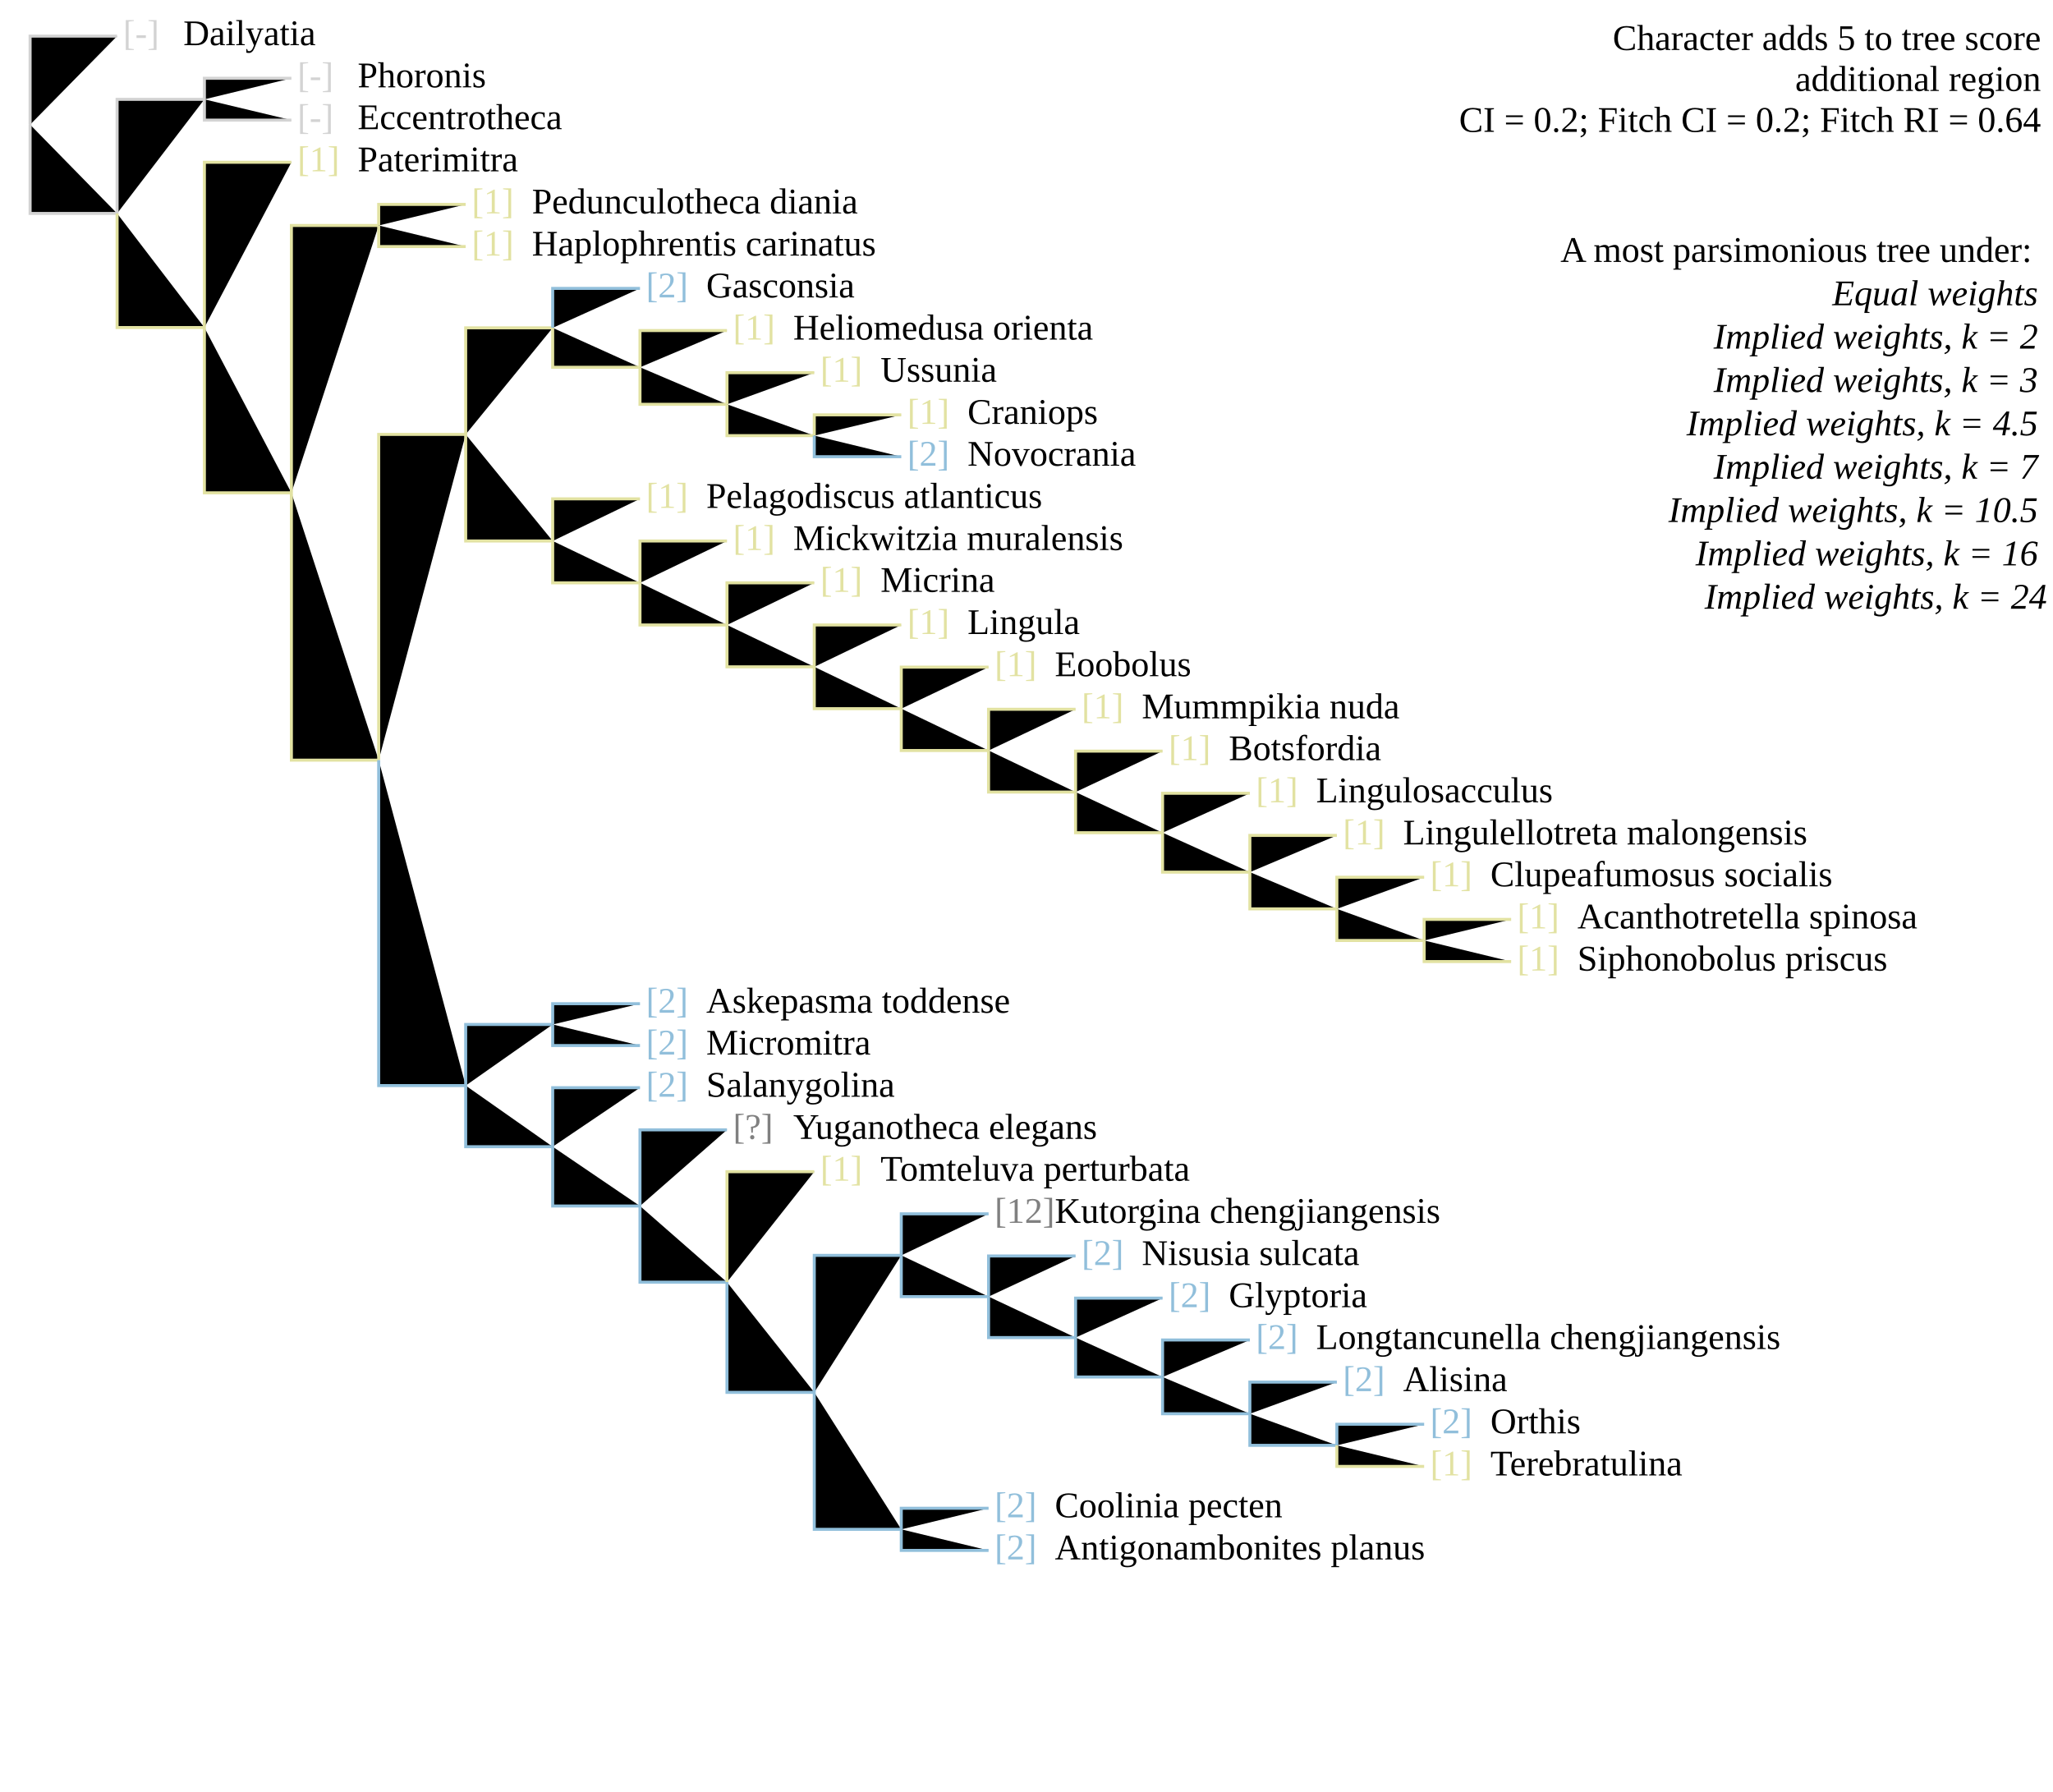
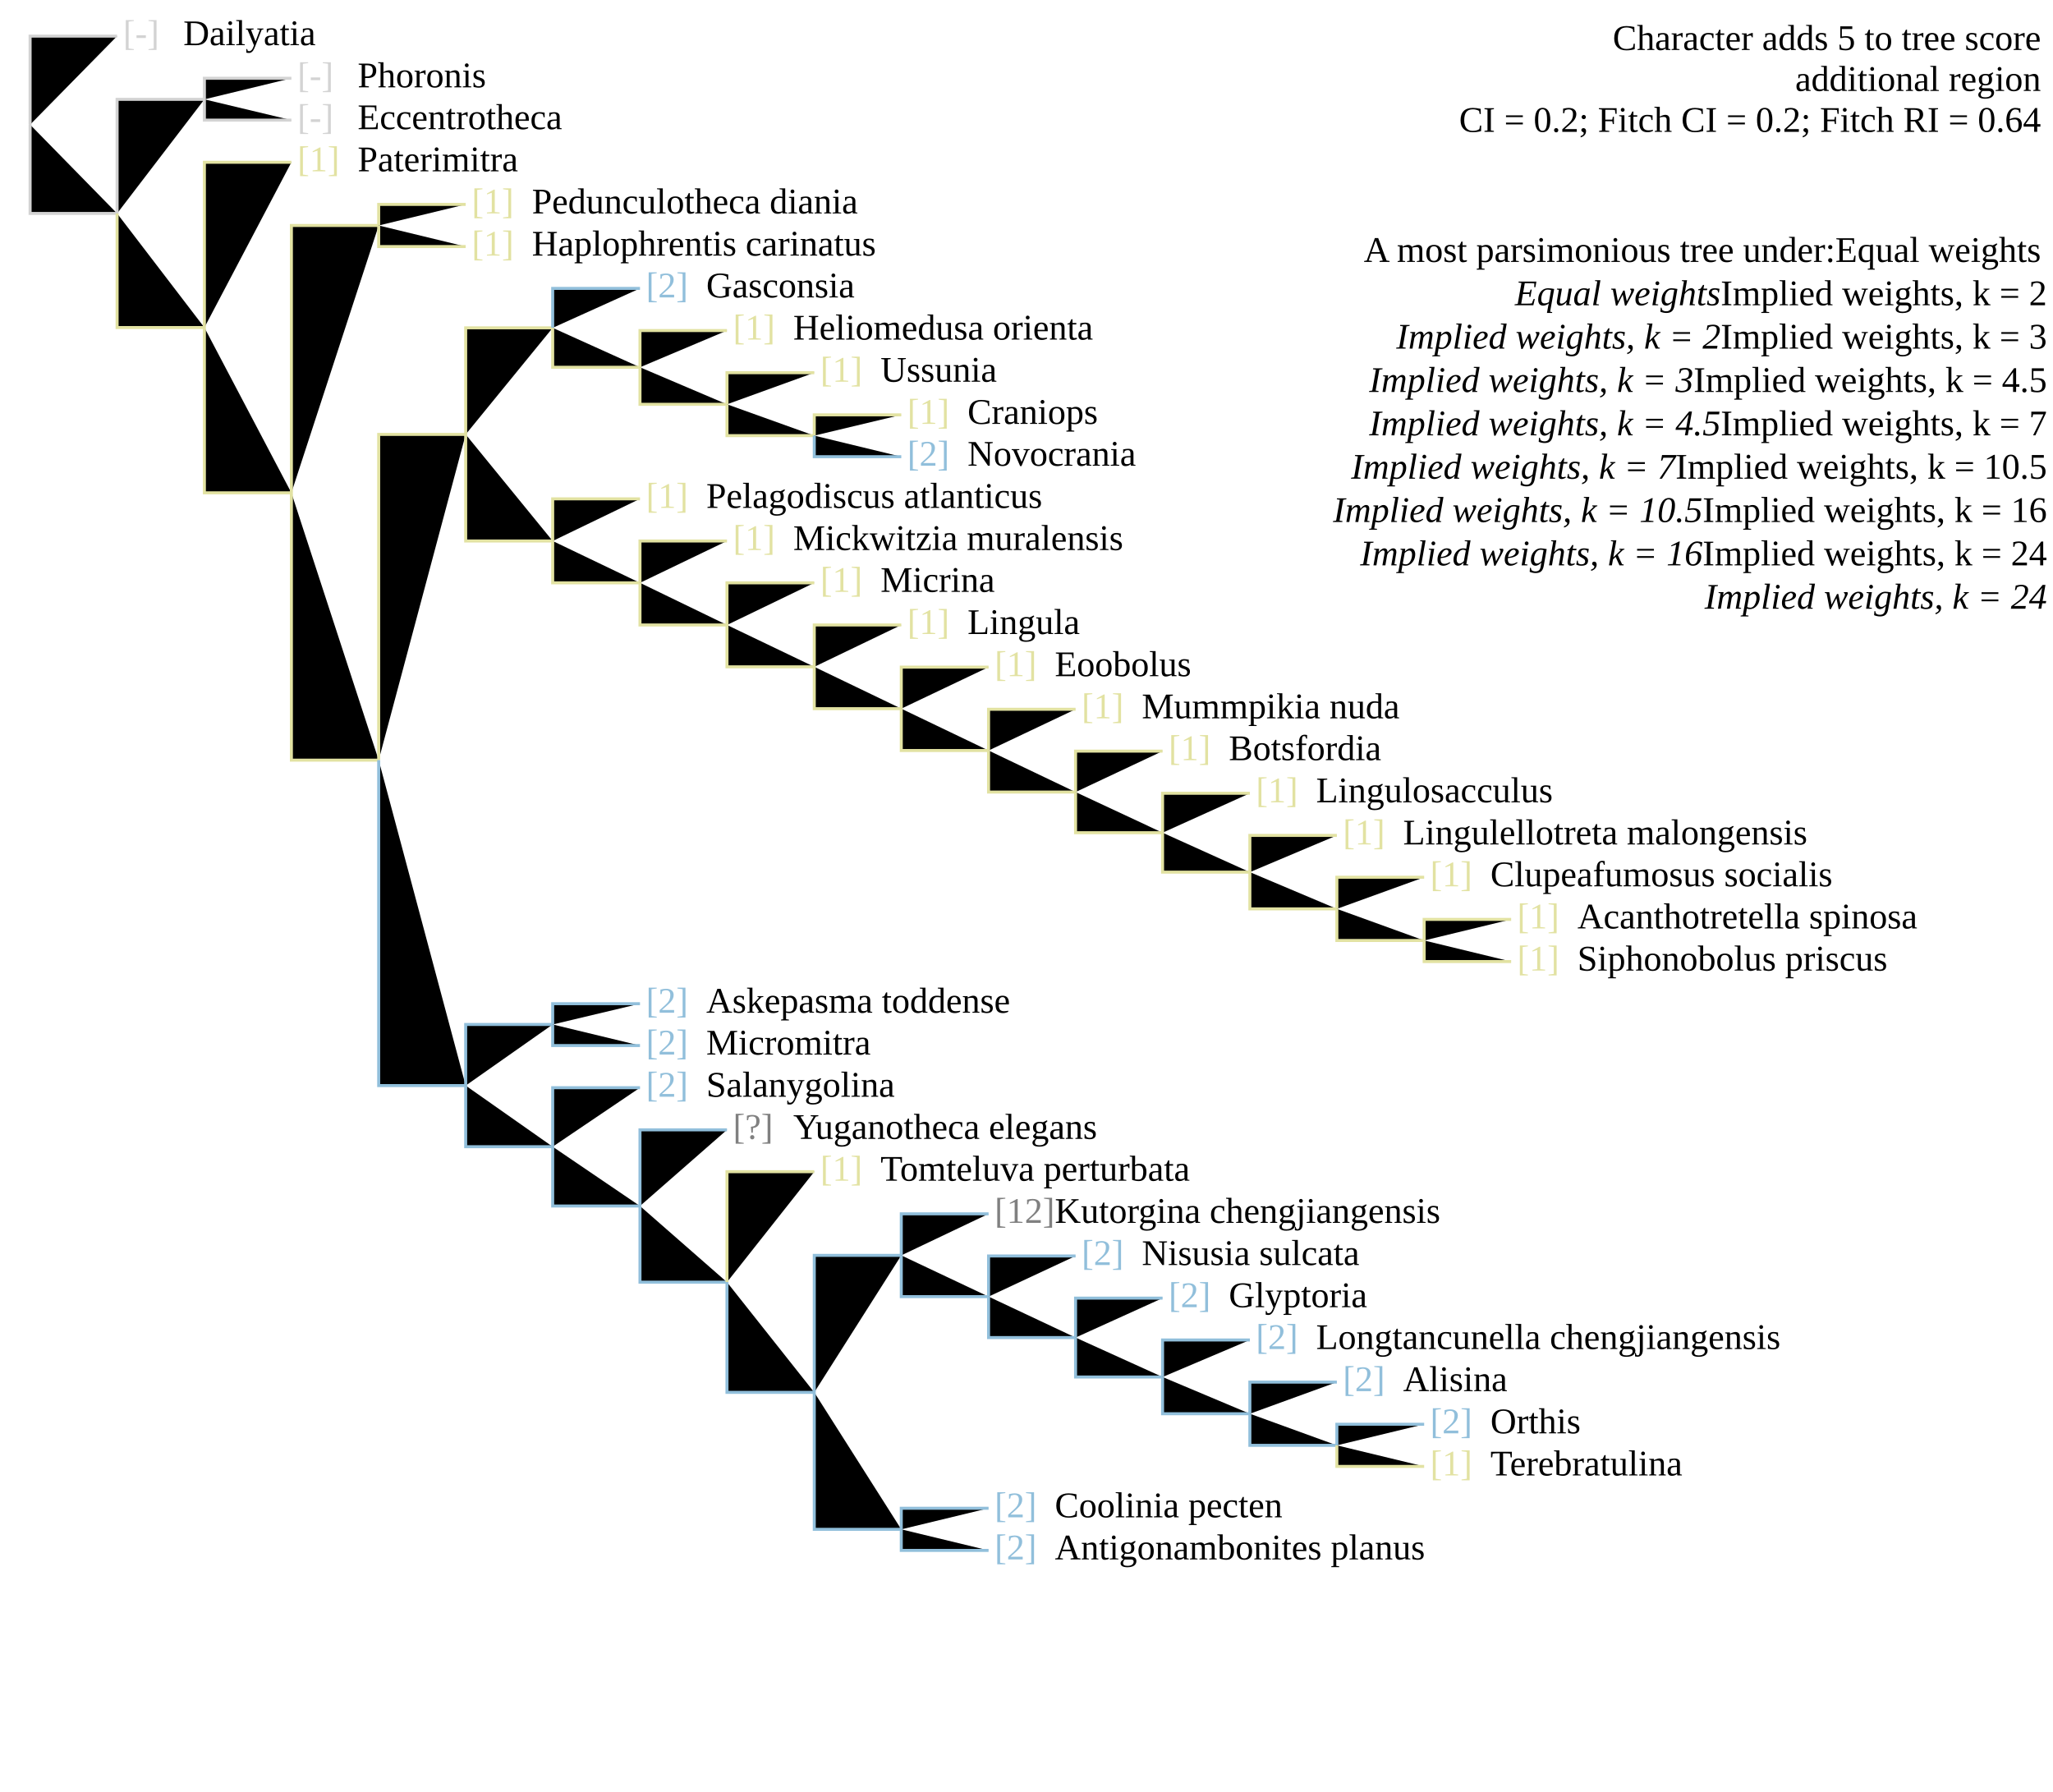
<svg xmlns="http://www.w3.org/2000/svg" version="1.1" width="682" height="595" class="tree" char="4">
  <text x="678" y="16.6" text-anchor="end" class="stepsLabel">Character adds <tspan class="score">5</tspan> to tree score</text>
  <text x="678" y="30.2" text-anchor="end" class="stepsLabel">
    <tspan class="score" /> additional region</text>
  <text x="678" y="43.8" text-anchor="end" class="stepsLabel">CI = 0.2; Fitch CI = 0.2; Fitch RI = 0.64</text>
  <text x="678" y="71" text-anchor="end" class="stepsLabel">
-     <tspan dy="16">A most parsimonious tree under:</tspan>
-     <tspan x="680" style="font-style:italic" class="thisAn" dy="1.2em" />
-     <tspan x="680" style="font-style:italic" class="notThisAn" dy="1.2em" />
-     <tspan x="680" style="font-style:italic" class="notThisAn" dy="1.2em" />
-     <tspan x="680" style="font-style:italic" class="notThisAn" dy="1.2em" />
-     <tspan x="680" style="font-style:italic" class="notThisAn" dy="1.2em" />
-     <tspan x="680" style="font-style:italic" class="notThisAn" dy="1.2em" />
-     <tspan x="680" style="font-style:italic" class="notThisAn" dy="1.2em" />
-     <tspan x="680" style="font-style:italic" class="notThisAn" dy="1.2em">Equal weights</tspan>
-     <tspan x="680" style="font-style:italic" class="thisAn" dy="1.2em" />
-     <tspan x="680" style="font-style:italic" class="notThisAn" dy="1.2em" />
-     <tspan x="680" style="font-style:italic" class="notThisAn" dy="1.2em" />
-     <tspan x="680" style="font-style:italic" class="notThisAn" dy="1.2em" />
-     <tspan x="680" style="font-style:italic" class="notThisAn" dy="1.2em" />
-     <tspan x="680" style="font-style:italic" class="notThisAn" dy="1.2em" />
-     <tspan x="680" style="font-style:italic" class="notThisAn" dy="1.2em" />
-     <tspan x="680" style="font-style:italic" class="notThisAn" dy="1.2em">Implied weights, k = 2</tspan>
-     <tspan x="680" style="font-style:italic" class="thisAn" dy="1.2em" />
-     <tspan x="680" style="font-style:italic" class="notThisAn" dy="1.2em" />
-     <tspan x="680" style="font-style:italic" class="notThisAn" dy="1.2em" />
-     <tspan x="680" style="font-style:italic" class="notThisAn" dy="1.2em" />
-     <tspan x="680" style="font-style:italic" class="notThisAn" dy="1.2em" />
-     <tspan x="680" style="font-style:italic" class="notThisAn" dy="1.2em" />
-     <tspan x="680" style="font-style:italic" class="notThisAn" dy="1.2em" />
-     <tspan x="680" style="font-style:italic" class="notThisAn" dy="1.2em">Implied weights, k = 3</tspan>
-     <tspan x="680" style="font-style:italic" class="thisAn" dy="1.2em" />
-     <tspan x="680" style="font-style:italic" class="notThisAn" dy="1.2em" />
-     <tspan x="680" style="font-style:italic" class="notThisAn" dy="1.2em" />
-     <tspan x="680" style="font-style:italic" class="notThisAn" dy="1.2em" />
-     <tspan x="680" style="font-style:italic" class="notThisAn" dy="1.2em" />
-     <tspan x="680" style="font-style:italic" class="notThisAn" dy="1.2em" />
-     <tspan x="680" style="font-style:italic" class="notThisAn" dy="1.2em" />
-     <tspan x="680" style="font-style:italic" class="notThisAn" dy="1.2em">Implied weights, k = 4.5</tspan>
-     <tspan x="680" style="font-style:italic" class="thisAn" dy="1.2em" />
-     <tspan x="680" style="font-style:italic" class="notThisAn" dy="1.2em" />
-     <tspan x="680" style="font-style:italic" class="notThisAn" dy="1.2em" />
-     <tspan x="680" style="font-style:italic" class="notThisAn" dy="1.2em" />
-     <tspan x="680" style="font-style:italic" class="notThisAn" dy="1.2em" />
-     <tspan x="680" style="font-style:italic" class="notThisAn" dy="1.2em" />
-     <tspan x="680" style="font-style:italic" class="notThisAn" dy="1.2em" />
-     <tspan x="680" style="font-style:italic" class="notThisAn" dy="1.2em">Implied weights, k = 7</tspan>
-     <tspan x="680" style="font-style:italic" class="thisAn" dy="1.2em" />
-     <tspan x="680" style="font-style:italic" class="notThisAn" dy="1.2em" />
-     <tspan x="680" style="font-style:italic" class="notThisAn" dy="1.2em" />
-     <tspan x="680" style="font-style:italic" class="notThisAn" dy="1.2em" />
-     <tspan x="680" style="font-style:italic" class="notThisAn" dy="1.2em" />
-     <tspan x="680" style="font-style:italic" class="notThisAn" dy="1.2em" />
-     <tspan x="680" style="font-style:italic" class="notThisAn" dy="1.2em" />
-     <tspan x="680" style="font-style:italic" class="notThisAn" dy="1.2em">Implied weights, k = 10.5</tspan>
-     <tspan x="680" style="font-style:italic" class="thisAn" dy="1.2em" />
-     <tspan x="680" style="font-style:italic" class="notThisAn" dy="1.2em" />
-     <tspan x="680" style="font-style:italic" class="notThisAn" dy="1.2em" />
-     <tspan x="680" style="font-style:italic" class="notThisAn" dy="1.2em" />
-     <tspan x="680" style="font-style:italic" class="notThisAn" dy="1.2em" />
-     <tspan x="680" style="font-style:italic" class="notThisAn" dy="1.2em" />
-     <tspan x="680" style="font-style:italic" class="notThisAn" dy="1.2em" />
-     <tspan x="680" style="font-style:italic" class="notThisAn" dy="1.2em">Implied weights, k = 16</tspan>
-     <tspan x="680" style="font-style:italic" class="thisAn" dy="1.2em" />
-     <tspan x="680" style="font-style:italic" class="notThisAn" dy="1.2em" />
-     <tspan x="680" style="font-style:italic" class="notThisAn" dy="1.2em" />
-     <tspan x="680" style="font-style:italic" class="notThisAn" dy="1.2em" />
-     <tspan x="680" style="font-style:italic" class="notThisAn" dy="1.2em" />
-     <tspan x="680" style="font-style:italic" class="notThisAn" dy="1.2em" />
-     <tspan x="680" style="font-style:italic" class="notThisAn" dy="1.2em" />
-     <tspan x="680" style="font-style:italic" class="notThisAn" dy="1.2em">Implied weights, k = 24</tspan>
+     <tspan dy="16">A most parsimonious tree under:</tspan>Equal weights<tspan x="680" style="font-style:italic" class="thisAn" dy="1.2em">Equal weights</tspan>Implied weights, k = 2<tspan x="680" style="font-style:italic" class="notThisAn" dy="1.2em">Implied weights, k = 2</tspan>Implied weights, k = 3<tspan x="680" style="font-style:italic" class="notThisAn" dy="1.2em">Implied weights, k = 3</tspan>Implied weights, k = 4.5<tspan x="680" style="font-style:italic" class="notThisAn" dy="1.2em">Implied weights, k = 4.5</tspan>Implied weights, k = 7<tspan x="680" style="font-style:italic" class="notThisAn" dy="1.2em">Implied weights, k = 7</tspan>Implied weights, k = 10.5<tspan x="680" style="font-style:italic" class="notThisAn" dy="1.2em">Implied weights, k = 10.5</tspan>Implied weights, k = 16<tspan x="680" style="font-style:italic" class="notThisAn" dy="1.2em">Implied weights, k = 16</tspan>Implied weights, k = 24<tspan x="680" style="font-style:italic" class="notThisAn" dy="1.2em">Implied weights, k = 24</tspan>
  </text>
  <text x="40.9" y="15" fill="lightgrey" class="flag">[-]</text>
  <text x="60.9" y="15" class="taxonLabel">Dailyatia</text>
  <text x="98.8" y="42.9" fill="lightgrey" class="flag">[-]</text>
  <text x="118.8" y="42.9" class="taxonLabel">Eccentrotheca</text>
  <text x="98.8" y="29" fill="lightgrey" class="flag">[-]</text>
  <text x="118.8" y="29" class="taxonLabel">Phoronis</text>
  <text x="98.8" y="56.9" fill="#e2e2a2" class="flag">[1]</text>
  <text x="118.8" y="56.9" class="taxonLabel">Paterimitra</text>
  <text x="156.7" y="70.9" fill="#e2e2a2" class="flag">[1]</text>
  <text x="176.7" y="70.9" class="taxonLabel">Pedunculotheca diania</text>
  <text x="156.7" y="84.9" fill="#e2e2a2" class="flag">[1]</text>
  <text x="176.7" y="84.9" class="taxonLabel">Haplophrentis carinatus</text>
  <text x="214.6" y="98.8" fill="#91bfdb" class="flag">[2]</text>
  <text x="234.6" y="98.8" class="taxonLabel">Gasconsia</text>
  <text x="243.5" y="112.8" fill="#e2e2a2" class="flag">[1]</text>
  <text x="263.5" y="112.8" class="taxonLabel">Heliomedusa orienta</text>
  <text x="272.5" y="126.8" fill="#e2e2a2" class="flag">[1]</text>
  <text x="292.5" y="126.8" class="taxonLabel">Ussunia</text>
  <text x="301.4" y="140.8" fill="#e2e2a2" class="flag">[1]</text>
  <text x="321.4" y="140.8" class="taxonLabel">Craniops</text>
  <text x="301.4" y="154.7" fill="#91bfdb" class="flag">[2]</text>
  <text x="321.4" y="154.7" class="taxonLabel">Novocrania</text>
  <text x="214.6" y="168.7" fill="#e2e2a2" class="flag">[1]</text>
  <text x="234.6" y="168.7" class="taxonLabel">Pelagodiscus atlanticus</text>
  <text x="243.5" y="182.7" fill="#e2e2a2" class="flag">[1]</text>
  <text x="263.5" y="182.7" class="taxonLabel">Mickwitzia muralensis</text>
  <text x="272.5" y="196.6" fill="#e2e2a2" class="flag">[1]</text>
  <text x="292.5" y="196.6" class="taxonLabel">Micrina</text>
  <text x="301.4" y="210.6" fill="#e2e2a2" class="flag">[1]</text>
  <text x="321.4" y="210.6" class="taxonLabel">Lingula</text>
  <text x="330.4" y="224.6" fill="#e2e2a2" class="flag">[1]</text>
  <text x="350.4" y="224.6" class="taxonLabel">Eoobolus</text>
  <text x="359.3" y="238.6" fill="#e2e2a2" class="flag">[1]</text>
  <text x="379.3" y="238.6" class="taxonLabel">Mummpikia nuda</text>
  <text x="388.2" y="252.5" fill="#e2e2a2" class="flag">[1]</text>
  <text x="408.2" y="252.5" class="taxonLabel">Botsfordia</text>
  <text x="417.2" y="266.5" fill="#e2e2a2" class="flag">[1]</text>
  <text x="437.2" y="266.5" class="taxonLabel">Lingulosacculus</text>
  <text x="446.1" y="280.5" fill="#e2e2a2" class="flag">[1]</text>
  <text x="466.1" y="280.5" class="taxonLabel">Lingulellotreta malongensis</text>
  <text x="475.1" y="294.4" fill="#e2e2a2" class="flag">[1]</text>
  <text x="495.1" y="294.4" class="taxonLabel">Clupeafumosus socialis</text>
  <text x="504" y="308.4" fill="#e2e2a2" class="flag">[1]</text>
  <text x="524" y="308.4" class="taxonLabel">Acanthotretella spinosa</text>
  <text x="504" y="322.4" fill="#e2e2a2" class="flag">[1]</text>
  <text x="524" y="322.4" class="taxonLabel">Siphonobolus priscus</text>
  <text x="214.6" y="336.4" fill="#91bfdb" class="flag">[2]</text>
  <text x="234.6" y="336.4" class="taxonLabel">Askepasma toddense</text>
  <text x="214.6" y="350.3" fill="#91bfdb" class="flag">[2]</text>
  <text x="234.6" y="350.3" class="taxonLabel">Micromitra</text>
  <text x="214.6" y="364.3" fill="#91bfdb" class="flag">[2]</text>
  <text x="234.6" y="364.3" class="taxonLabel">Salanygolina</text>
  <text x="272.5" y="392.2" fill="#e2e2a2" class="flag">[1]</text>
  <text x="292.5" y="392.2" class="taxonLabel">Tomteluva perturbata</text>
  <text x="243.5" y="378.3" fill="grey" class="flag">[?]</text>
  <text x="263.5" y="378.3" class="taxonLabel">Yuganotheca elegans</text>
  <text x="330.4" y="406.2" fill="grey" class="flag">[12]</text>
  <text x="350.4" y="406.2" class="taxonLabel">Kutorgina chengjiangensis</text>
  <text x="359.3" y="420.2" fill="#91bfdb" class="flag">[2]</text>
  <text x="379.3" y="420.2" class="taxonLabel">Nisusia sulcata</text>
  <text x="388.2" y="434.2" fill="#91bfdb" class="flag">[2]</text>
  <text x="408.2" y="434.2" class="taxonLabel">Glyptoria</text>
  <text x="417.2" y="448.1" fill="#91bfdb" class="flag">[2]</text>
  <text x="437.2" y="448.1" class="taxonLabel">Longtancunella chengjiangensis</text>
  <text x="446.1" y="462.1" fill="#91bfdb" class="flag">[2]</text>
  <text x="466.1" y="462.1" class="taxonLabel">Alisina</text>
  <text x="475.1" y="476.1" fill="#91bfdb" class="flag">[2]</text>
  <text x="495.1" y="476.1" class="taxonLabel">Orthis</text>
  <text x="475.1" y="490.1" fill="#e2e2a2" class="flag">[1]</text>
  <text x="495.1" y="490.1" class="taxonLabel">Terebratulina</text>
  <text x="330.4" y="504" fill="#91bfdb" class="flag">[2]</text>
  <text x="350.4" y="504" class="taxonLabel">Coolinia pecten</text>
  <text x="330.4" y="518" fill="#91bfdb" class="flag">[2]</text>
  <text x="350.4" y="518" class="taxonLabel">Antigonambonites planus</text>
  <path d="M10,41.4V12H38.9" stroke="lightgrey" class="inapplicable" />
  <path d="M10,41.4V70.9H38.9" stroke="lightgrey" class="inapplicable" />
  <path d="M38.9,70.9V33H67.9" stroke="lightgrey" class="inapplicable" />
  <path d="M67.9,33V26H96.8" stroke="lightgrey" class="inapplicable" />
  <path d="M67.9,33V39.9H96.8" stroke="lightgrey" class="inapplicable" />
  <path d="M38.9,70.9V108.8H67.9" stroke="#e2e2a2" />
  <path d="M67.9,108.8V53.9H96.8" stroke="#e2e2a2" />
  <path d="M67.9,108.8V163.7H96.8" stroke="#e2e2a2" />
  <path d="M96.8,163.7V74.9H125.8" stroke="#e2e2a2" />
  <path d="M125.8,74.9V67.9H154.7" stroke="#e2e2a2" />
  <path d="M125.8,74.9V81.9H154.7" stroke="#e2e2a2" />
  <path d="M96.8,163.7V252.5H125.8" stroke="#e2e2a2" />
  <path d="M125.8,252.5V144.3H154.7" stroke="#e2e2a2" />
  <path d="M154.7,144.3V108.9H183.6" stroke="#e2e2a2" />
  <path d="M183.6,108.9V95.8H212.6" stroke="#91bfdb" />
  <path d="M183.6,108.9V122H212.6" stroke="#e2e2a2" />
  <path d="M212.6,122V109.8H241.5" stroke="#e2e2a2" />
  <path d="M212.6,122V134.3H241.5" stroke="#e2e2a2" />
  <path d="M241.5,134.3V123.8H270.5" stroke="#e2e2a2" />
  <path d="M241.5,134.3V144.7H270.5" stroke="#e2e2a2" />
  <path d="M270.5,144.7V137.8H299.4" stroke="#e2e2a2" />
  <path d="M270.5,144.7V151.7H299.4" stroke="#91bfdb" />
  <path d="M154.7,144.3V179.7H183.6" stroke="#e2e2a2" />
  <path d="M183.6,179.7V165.7H212.6" stroke="#e2e2a2" />
  <path d="M183.6,179.7V193.6H212.6" stroke="#e2e2a2" />
  <path d="M212.6,193.6V179.7H241.5" stroke="#e2e2a2" />
  <path d="M212.6,193.6V207.6H241.5" stroke="#e2e2a2" />
  <path d="M241.5,207.6V193.6H270.5" stroke="#e2e2a2" />
  <path d="M241.5,207.6V221.5H270.5" stroke="#e2e2a2" />
  <path d="M270.5,221.5V207.6H299.4" stroke="#e2e2a2" />
  <path d="M270.5,221.5V235.4H299.4" stroke="#e2e2a2" />
  <path d="M299.4,235.4V221.6H328.4" stroke="#e2e2a2" />
  <path d="M299.4,235.4V249.3H328.4" stroke="#e2e2a2" />
  <path d="M328.4,249.3V235.6H357.3" stroke="#e2e2a2" />
  <path d="M328.4,249.3V263.1H357.3" stroke="#e2e2a2" />
  <path d="M357.3,263.1V249.5H386.2" stroke="#e2e2a2" />
  <path d="M357.3,263.1V276.6H386.2" stroke="#e2e2a2" />
  <path d="M386.2,276.6V263.5H415.2" stroke="#e2e2a2" />
  <path d="M386.2,276.6V289.7H415.2" stroke="#e2e2a2" />
  <path d="M415.2,289.7V277.5H444.1" stroke="#e2e2a2" />
  <path d="M415.2,289.7V301.9H444.1" stroke="#e2e2a2" />
  <path d="M444.1,301.9V291.4H473.1" stroke="#e2e2a2" />
  <path d="M444.1,301.9V312.4H473.1" stroke="#e2e2a2" />
  <path d="M473.1,312.4V305.4H502" stroke="#e2e2a2" />
  <path d="M473.1,312.4V319.4H502" stroke="#e2e2a2" />
  <path d="M125.8,252.5V360.6H154.7" stroke="#91bfdb" />
  <path d="M154.7,360.6V340.3H183.6" stroke="#91bfdb" />
  <path d="M183.6,340.3V333.4H212.6" stroke="#91bfdb" />
  <path d="M183.6,340.3V347.3H212.6" stroke="#91bfdb" />
  <path d="M154.7,360.6V380.9H183.6" stroke="#91bfdb" />
  <path d="M183.6,380.9V361.3H212.6" stroke="#91bfdb" />
  <path d="M183.6,380.9V400.6H212.6" stroke="#91bfdb" />
  <path d="M212.6,400.6V375.3H241.5" stroke="#91bfdb" />
  <path d="M212.6,400.6V425.9H241.5" stroke="#91bfdb" />
  <path d="M241.5,425.9V389.2H270.5" stroke="#e2e2a2" />
  <path d="M241.5,425.9V462.5H270.5" stroke="#91bfdb" />
  <path d="M270.5,462.5V417H299.4" stroke="#91bfdb" />
  <path d="M299.4,417V403.2H328.4" stroke="#91bfdb" />
  <path d="M299.4,417V430.7H328.4" stroke="#91bfdb" />
  <path d="M328.4,430.7V417.2H357.3" stroke="#91bfdb" />
  <path d="M328.4,430.7V444.3H357.3" stroke="#91bfdb" />
  <path d="M357.3,444.3V431.2H386.2" stroke="#91bfdb" />
  <path d="M357.3,444.3V457.4H386.2" stroke="#91bfdb" />
  <path d="M386.2,457.4V445.1H415.2" stroke="#91bfdb" />
  <path d="M386.2,457.4V469.6H415.2" stroke="#91bfdb" />
  <path d="M415.2,469.6V459.1H444.1" stroke="#91bfdb" />
  <path d="M415.2,469.6V480.1H444.1" stroke="#91bfdb" />
  <path d="M444.1,480.1V473.1H473.1" stroke="#91bfdb" />
  <path d="M444.1,480.1V487.1H473.1" stroke="#e2e2a2" />
  <path d="M270.5,462.5V508H299.4" stroke="#91bfdb" />
  <path d="M299.4,508V501H328.4" stroke="#91bfdb" />
  <path d="M299.4,508V515H328.4" stroke="#91bfdb" />
</svg>
